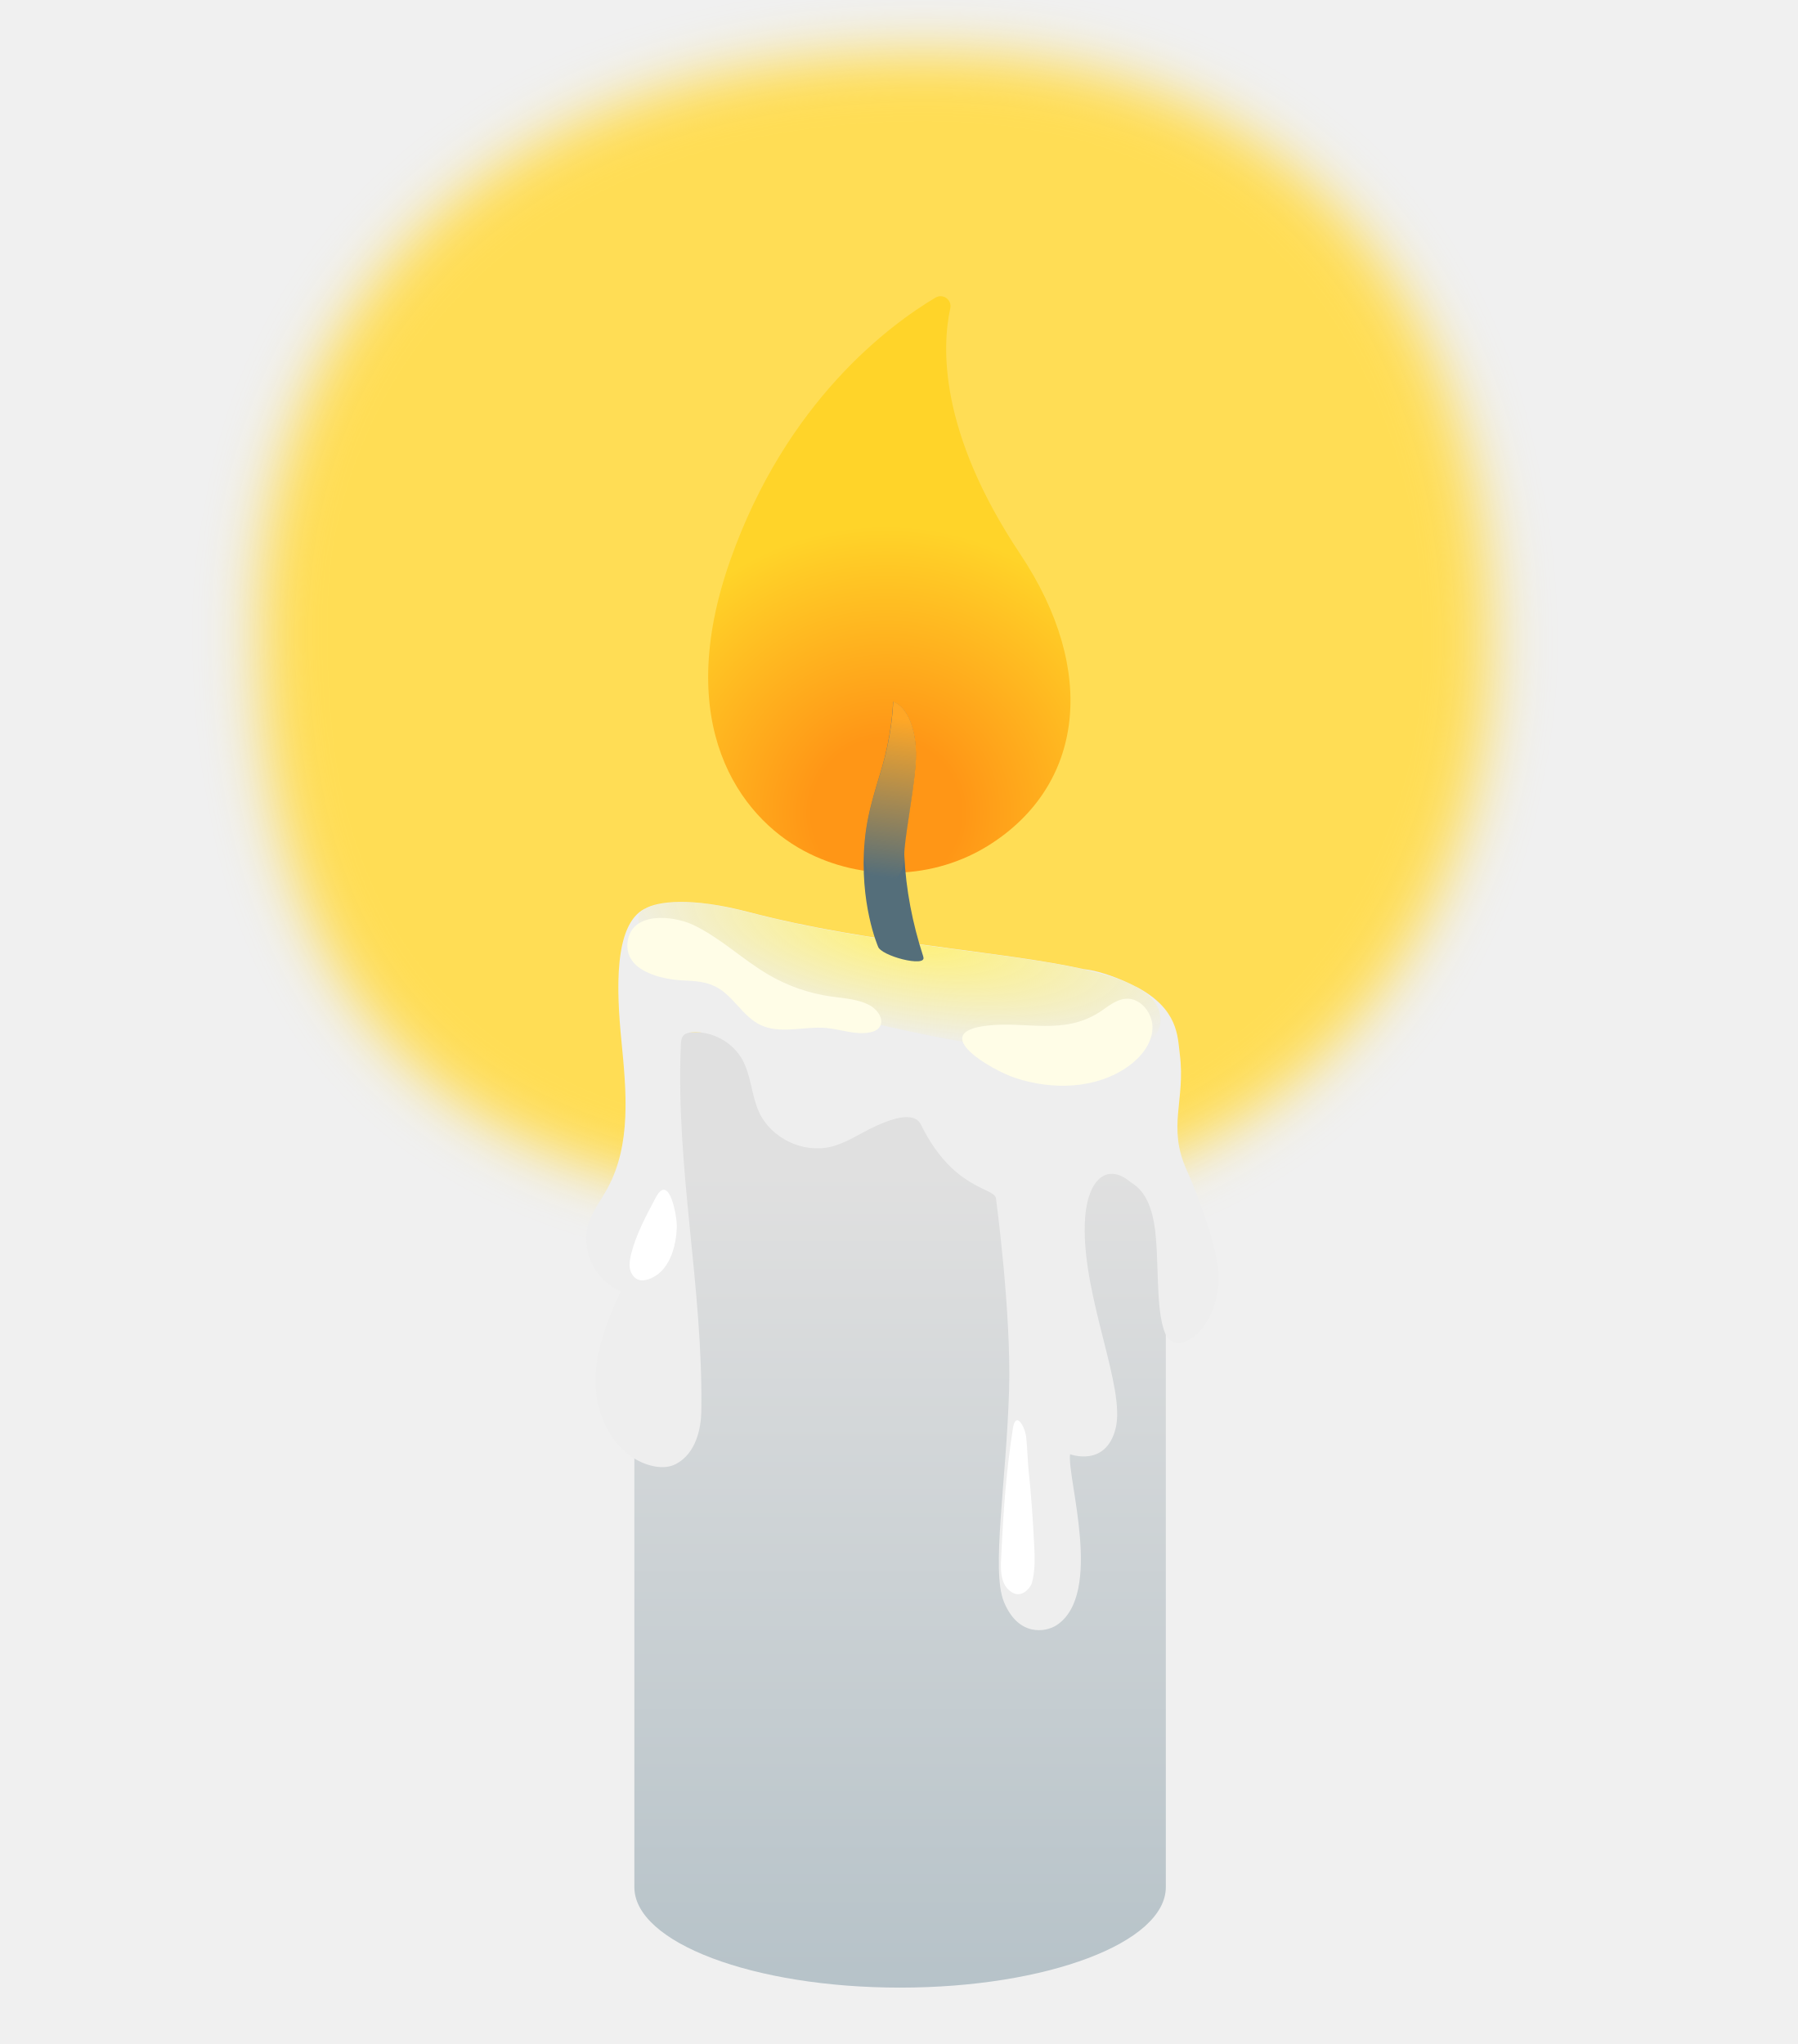
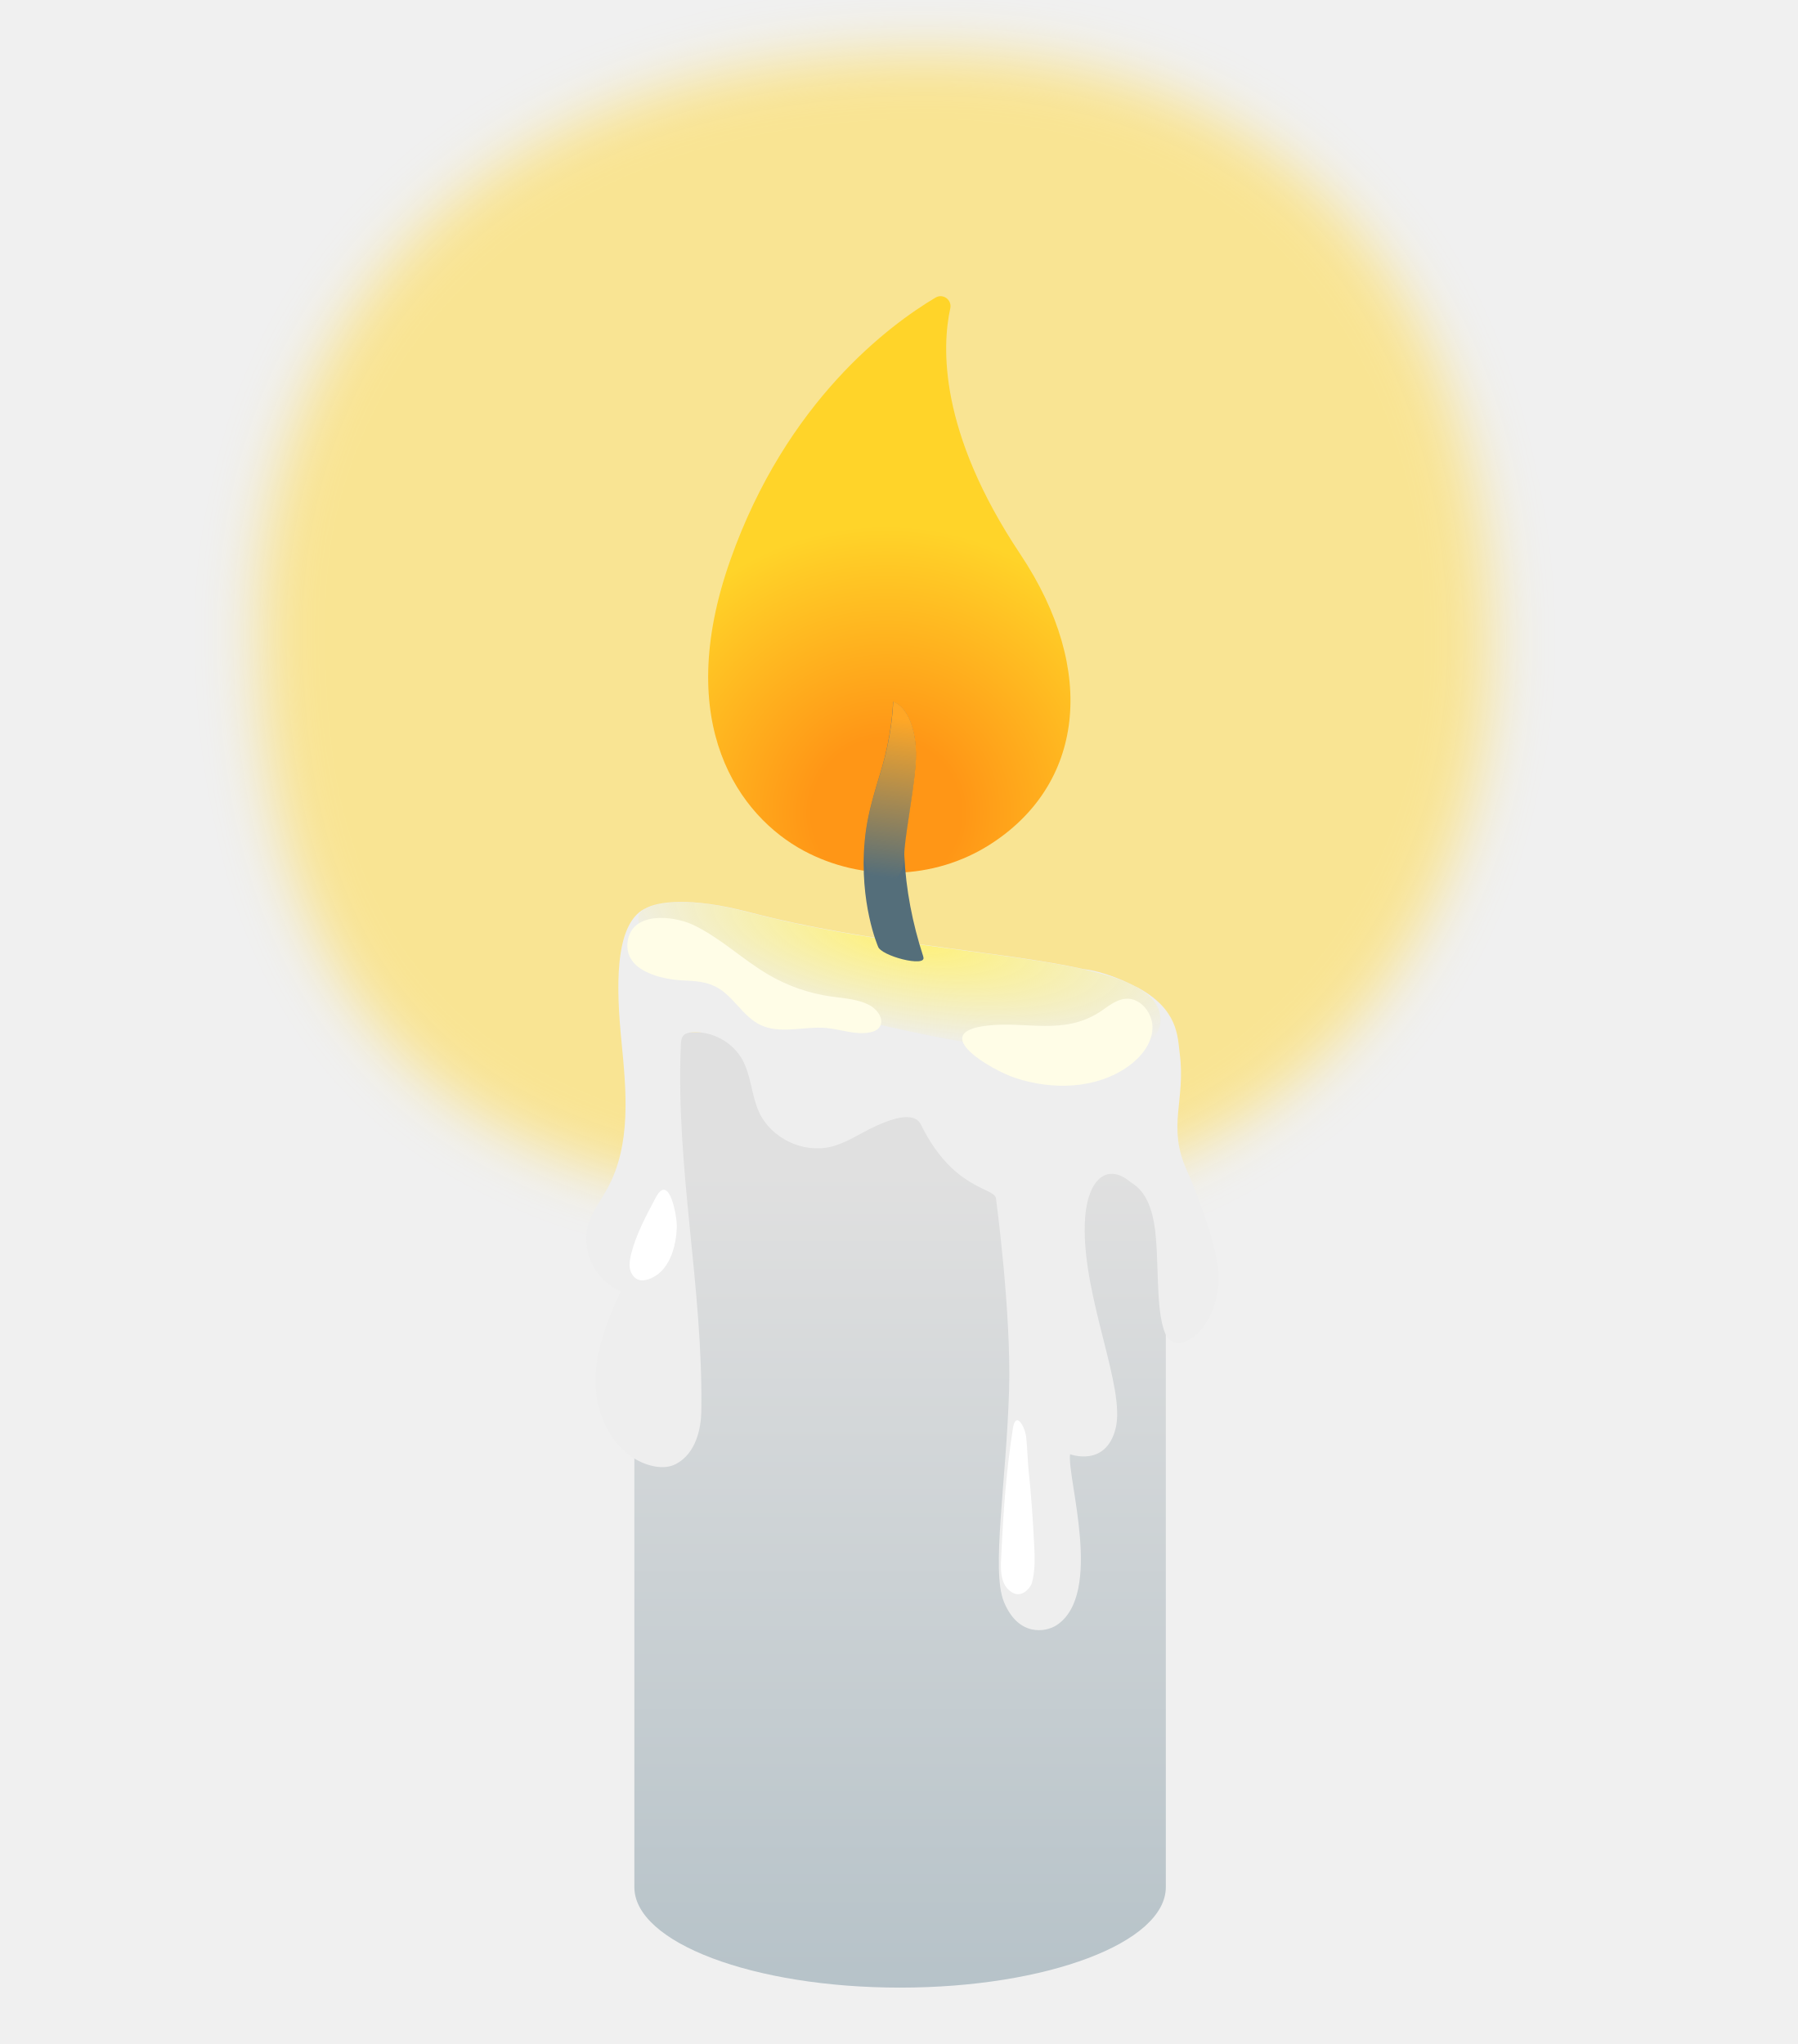
<svg xmlns="http://www.w3.org/2000/svg" width="127.528" height="145.004" viewBox="0 0 127.528 145.004" aria-hidden="true" role="img" class="iconify iconify--noto" preserveAspectRatio="xMidYMid" version="1.1" id="svg15">
  <defs id="defs15">
    <filter style="color-interpolation-filters:sRGB" id="filter15" x="-0.055" y="-0.058" width="1.11" height="1.117">
      <feGaussianBlur stdDeviation="2 2" result="blur" id="feGaussianBlur15" />
    </filter>
  </defs>
  <radialGradient id="IconifyId17ecdb2904d178eab6011" cx="64.939" cy="25.413" r="39.391" gradientTransform="matrix(1.104476,0,0,1.038717,-9.657592,1.438682)" gradientUnits="userSpaceOnUse">
    <stop offset=".088" stop-color="#ffe265" stop-opacity=".7" id="stop1" />
    <stop offset=".398" stop-color="#ffec99" stop-opacity=".448" id="stop2" />
    <stop offset=".949" stop-color="#fff" stop-opacity="0" id="stop3" />
  </radialGradient>
-   <path d="m 105.71,45.664 c 0,21.328 -14.746,40.831 -43.754,40.234 -35.689,-0.755 -43.529,-20.07 -43.529,-41.382 0,-21.312 15.534,-40.737 47.263,-40.737 28.751,0 40.019,20.557 40.019,41.885 z" fill="url(#IconifyId17ecdb2904d178eab6011)" id="path3" style="fill:#ffdd55;stroke-width:1.591;filter:url(#filter15)" />
+   <path d="m 105.71,45.664 c 0,21.328 -14.746,40.831 -43.754,40.234 -35.689,-0.755 -43.529,-20.07 -43.529,-41.382 0,-21.312 15.534,-40.737 47.263,-40.737 28.751,0 40.019,20.557 40.019,41.885 z" fill="url(#IconifyId17ecdb2904d178eab6011)" id="path3" style="fill:#ffdd55;stroke-width:1.591;filter:url(#filter15);fill-opacity:0.598" />
  <linearGradient id="IconifyId17ecdb2904d178eab6012" gradientUnits="userSpaceOnUse" x1="63.848" y1="66.192" x2="63.848" y2="132.535" gradientTransform="translate(0,17.00369)">
    <stop offset="0" stop-color="#e0e0e0" id="stop4" />
    <stop offset="1" stop-color="#b0bec5" id="stop5" />
  </linearGradient>
  <path d="m 45,73.234 v 60.64 c 0,3.94 8.44,7.13 18.85,7.13 10.41,0 18.85,-3.19 18.85,-7.13 v -60.64 z" fill="url(#IconifyId17ecdb2904d178eab6012)" id="path5" style="fill:url(#IconifyId17ecdb2904d178eab6012)" />
  <path d="m 84.18,83.004 c -1.4,-3.1 -0.06,-4.96 -0.49,-8.24 -0.16,-1.21 -0.07,-3.18 -3.1,-4.77 h -0.01 c -0.24,-0.13 -0.5,-0.25 -0.77,-0.37 -0.94,-0.41 -2.04,-0.78 -2.91,-0.87 h -0.01 c -5.71,-1.28 -15.06,-1.76 -23.73,-4.04 -4.19,-1.1 -6.52,-0.77 -7.43,-0.24 h -0.01 c -2.19,1.14 -1.99,5.79 -1.64,9.35 0.35,3.56 0.72,7.37 -1,10.5 -0.45,0.83 -1.05,1.59 -1.33,2.49 -0.58,1.86 0.47,4.07 2.28,4.79 -1,2.18 -1.91,4.49 -1.77,6.88 0.13,2.39 1.58,4.86 3.89,5.48 0.59,0.16 1.25,0.18 1.79,-0.1 1.46,-0.77 1.79,-2.57 1.81,-3.75 0.13,-8.88 -1.83,-17.15 -1.45,-26.02 0.01,-0.21 0.03,-0.44 0.16,-0.61 0.15,-0.19 0.42,-0.24 0.66,-0.25 1.42,-0.09 2.85,0.7 3.54,1.94 0.63,1.14 0.64,2.52 1.18,3.71 0.85,1.86 3.11,2.95 5.1,2.47 1.11,-0.27 2.07,-0.95 3.1,-1.43 1.04,-0.48 2.78,-1.17 3.29,-0.14 2.28,4.63 5.18,4.44 5.32,5.22 0,0 1.1,8.1 0.93,13.66 -0.2,6.52 -1.27,12.75 -0.37,14.96 1.02,2.51 2.98,2.17 3.74,1.67 3.37,-2.21 0.72,-10.5 0.96,-12.13 0,0 2.53,0.96 3.23,-1.83 0.72,-2.89 -2.33,-9.22 -2.19,-14.45 0.09,-3.2 1.54,-4.44 3.23,-3.04 0.22,0.19 1.27,0.59 1.68,2.89 0.42,2.38 0.05,6.13 0.81,7.89 0.76,1.76 3.77,-0.22 3.77,-4.04 -0.02,-1.99 -1.44,-5.76 -2.26,-7.58 z" fill="#eeeeee" id="path6" />
  <radialGradient id="IconifyId17ecdb2904d178eab6013" cx="64.363" cy="49.504" r="22.627" gradientTransform="matrix(0.9846,0.1746,-0.0561,0.3163,3.765,39.61169)" gradientUnits="userSpaceOnUse">
    <stop offset="0" stop-color="#fff176" id="stop6" />
    <stop offset="1" stop-color="#fff176" stop-opacity="0" id="stop7" />
  </radialGradient>
  <path d="m 53.16,64.734 c -5.52,-1.45 -7.82,-0.41 -7.88,0.29 -0.31,3.9 18.46,8.43 26.41,9.4 7.48,0.92 11.01,0.03 10.6,-2.43 -0.75,-4.52 -15.75,-3.74 -29.13,-7.26 z" fill="url(#IconifyId17ecdb2904d178eab6013)" id="path7" style="fill:url(#IconifyId17ecdb2904d178eab6013)" />
  <radialGradient id="IconifyId17ecdb2904d178eab6014" cx="62.871" cy="40.668" r="31.156" gradientUnits="userSpaceOnUse" gradientTransform="translate(0,17.00369)">
    <stop offset=".17" stop-color="#ff9616" id="stop8" />
    <stop offset=".654" stop-color="#ffd429" id="stop9" />
  </radialGradient>
  <path d="m 70.19,59.934 c -3.95,2.5 -9.05,2.63 -13.17,0.42 -4.55,-2.44 -9.34,-8.95 -5.21,-20.63 3.99,-11.3 11.34,-16.7 14.55,-18.61 0.54,-0.32 1.18,0.16 1.05,0.76 -0.59,2.7 -0.84,8.73 4.96,17.43 5.55,8.32 4.47,16.42 -2.18,20.63 z" fill="url(#IconifyId17ecdb2904d178eab6014)" id="path9" style="fill:url(#IconifyId17ecdb2904d178eab6014)" />
  <path d="m 62.28,67.134 c 0,0 -1.34,-3.08 -0.94,-7.46 0.22,-2.42 1.02,-4.31 1.44,-6.03 0.54,-2.16 0.57,-3.85 0.57,-3.85 0.79,0.2 1.83,1.73 1.59,4.58 -0.18,2.13 -0.83,5.42 -0.79,6.31 0.11,2.42 0.58,4.82 1.33,7.13 0.01,0.03 0.02,0.05 0.02,0.08 0.25,0.77 -3.05,-0.08 -3.22,-0.76 z" fill="#546e7a" id="path10" />
  <linearGradient id="IconifyId17ecdb2904d178eab6015" gradientUnits="userSpaceOnUse" x1="63.983" y1="34.004" x2="61.483" y2="52.754" gradientTransform="translate(0,17.00369)">
    <stop offset="0" stop-color="#ffa726" id="stop10" />
    <stop offset=".598" stop-color="#ffa726" stop-opacity="0" id="stop11" />
  </linearGradient>
  <path d="m 61.35,59.664 c 0.22,-2.42 1.02,-4.31 1.44,-6.03 0.54,-2.16 0.57,-3.85 0.57,-3.85 0.79,0.2 1.83,1.73 1.59,4.58 -0.18,2.13 -0.83,5.42 -0.79,6.31 0.09,2.42 -3.21,3.38 -2.81,-1.01 z" fill="url(#IconifyId17ecdb2904d178eab6015)" id="path11" style="fill:url(#IconifyId17ecdb2904d178eab6015)" />
  <path d="m 49.13,65.594 c 1.97,0.92 3.55,2.49 5.43,3.58 1.35,0.78 2.85,1.3 4.39,1.52 0.97,0.14 2,0.18 2.84,0.68 0.51,0.31 0.95,1 0.6,1.49 -0.16,0.23 -0.44,0.33 -0.71,0.38 -1.02,0.19 -2.05,-0.23 -3.09,-0.32 -1.56,-0.13 -3.24,0.47 -4.66,-0.22 -1.26,-0.61 -1.92,-2.08 -3.17,-2.71 -0.7,-0.36 -1.51,-0.41 -2.3,-0.44 -1.5,-0.07 -4.2,-0.65 -3.94,-2.74 0.29,-2.18 3.22,-1.86 4.61,-1.22 z" fill="#fffde7" id="path12" />
  <path d="m 72.03,76.474 c 2.65,0.87 5.74,0.79 8.01,-0.83 0.88,-0.63 1.65,-1.56 1.71,-2.64 0.07,-1.08 -0.82,-2.24 -1.9,-2.15 -0.7,0.06 -1.26,0.56 -1.84,0.94 -2.57,1.66 -5.17,0.65 -7.94,0.96 -4.35,0.48 0.28,3.17 1.96,3.72 z" fill="#fffde7" id="path13" />
  <path d="m 73.36,109.574 c 0.05,0.92 0.08,1.87 -0.17,2.76 -0.06,0.21 -0.71,1.2 -1.55,0.53 -0.77,-0.61 -0.65,-1.78 -0.6,-2.76 0.15,-3.09 0.34,-5.73 0.81,-8.76 0.2,-1.3 0.87,-0.15 0.95,0.65 0.08,0.8 0.11,1.76 0.17,2.36 0.19,1.73 0.3,3.47 0.39,5.22 z" fill="#ffffff" id="path14" />
  <path d="m 45.96,90.764 c -0.2,0.06 -0.41,0.1 -0.61,0.04 -0.35,-0.09 -0.59,-0.43 -0.66,-0.78 -0.07,-0.35 0,-0.71 0.08,-1.06 0.36,-1.42 1.07,-2.73 1.76,-4.03 0.96,-1.77 1.51,1.4 1.48,2.13 -0.05,1.42 -0.54,3.22 -2.05,3.7 z" fill="#ffffff" id="path15" />
</svg>
